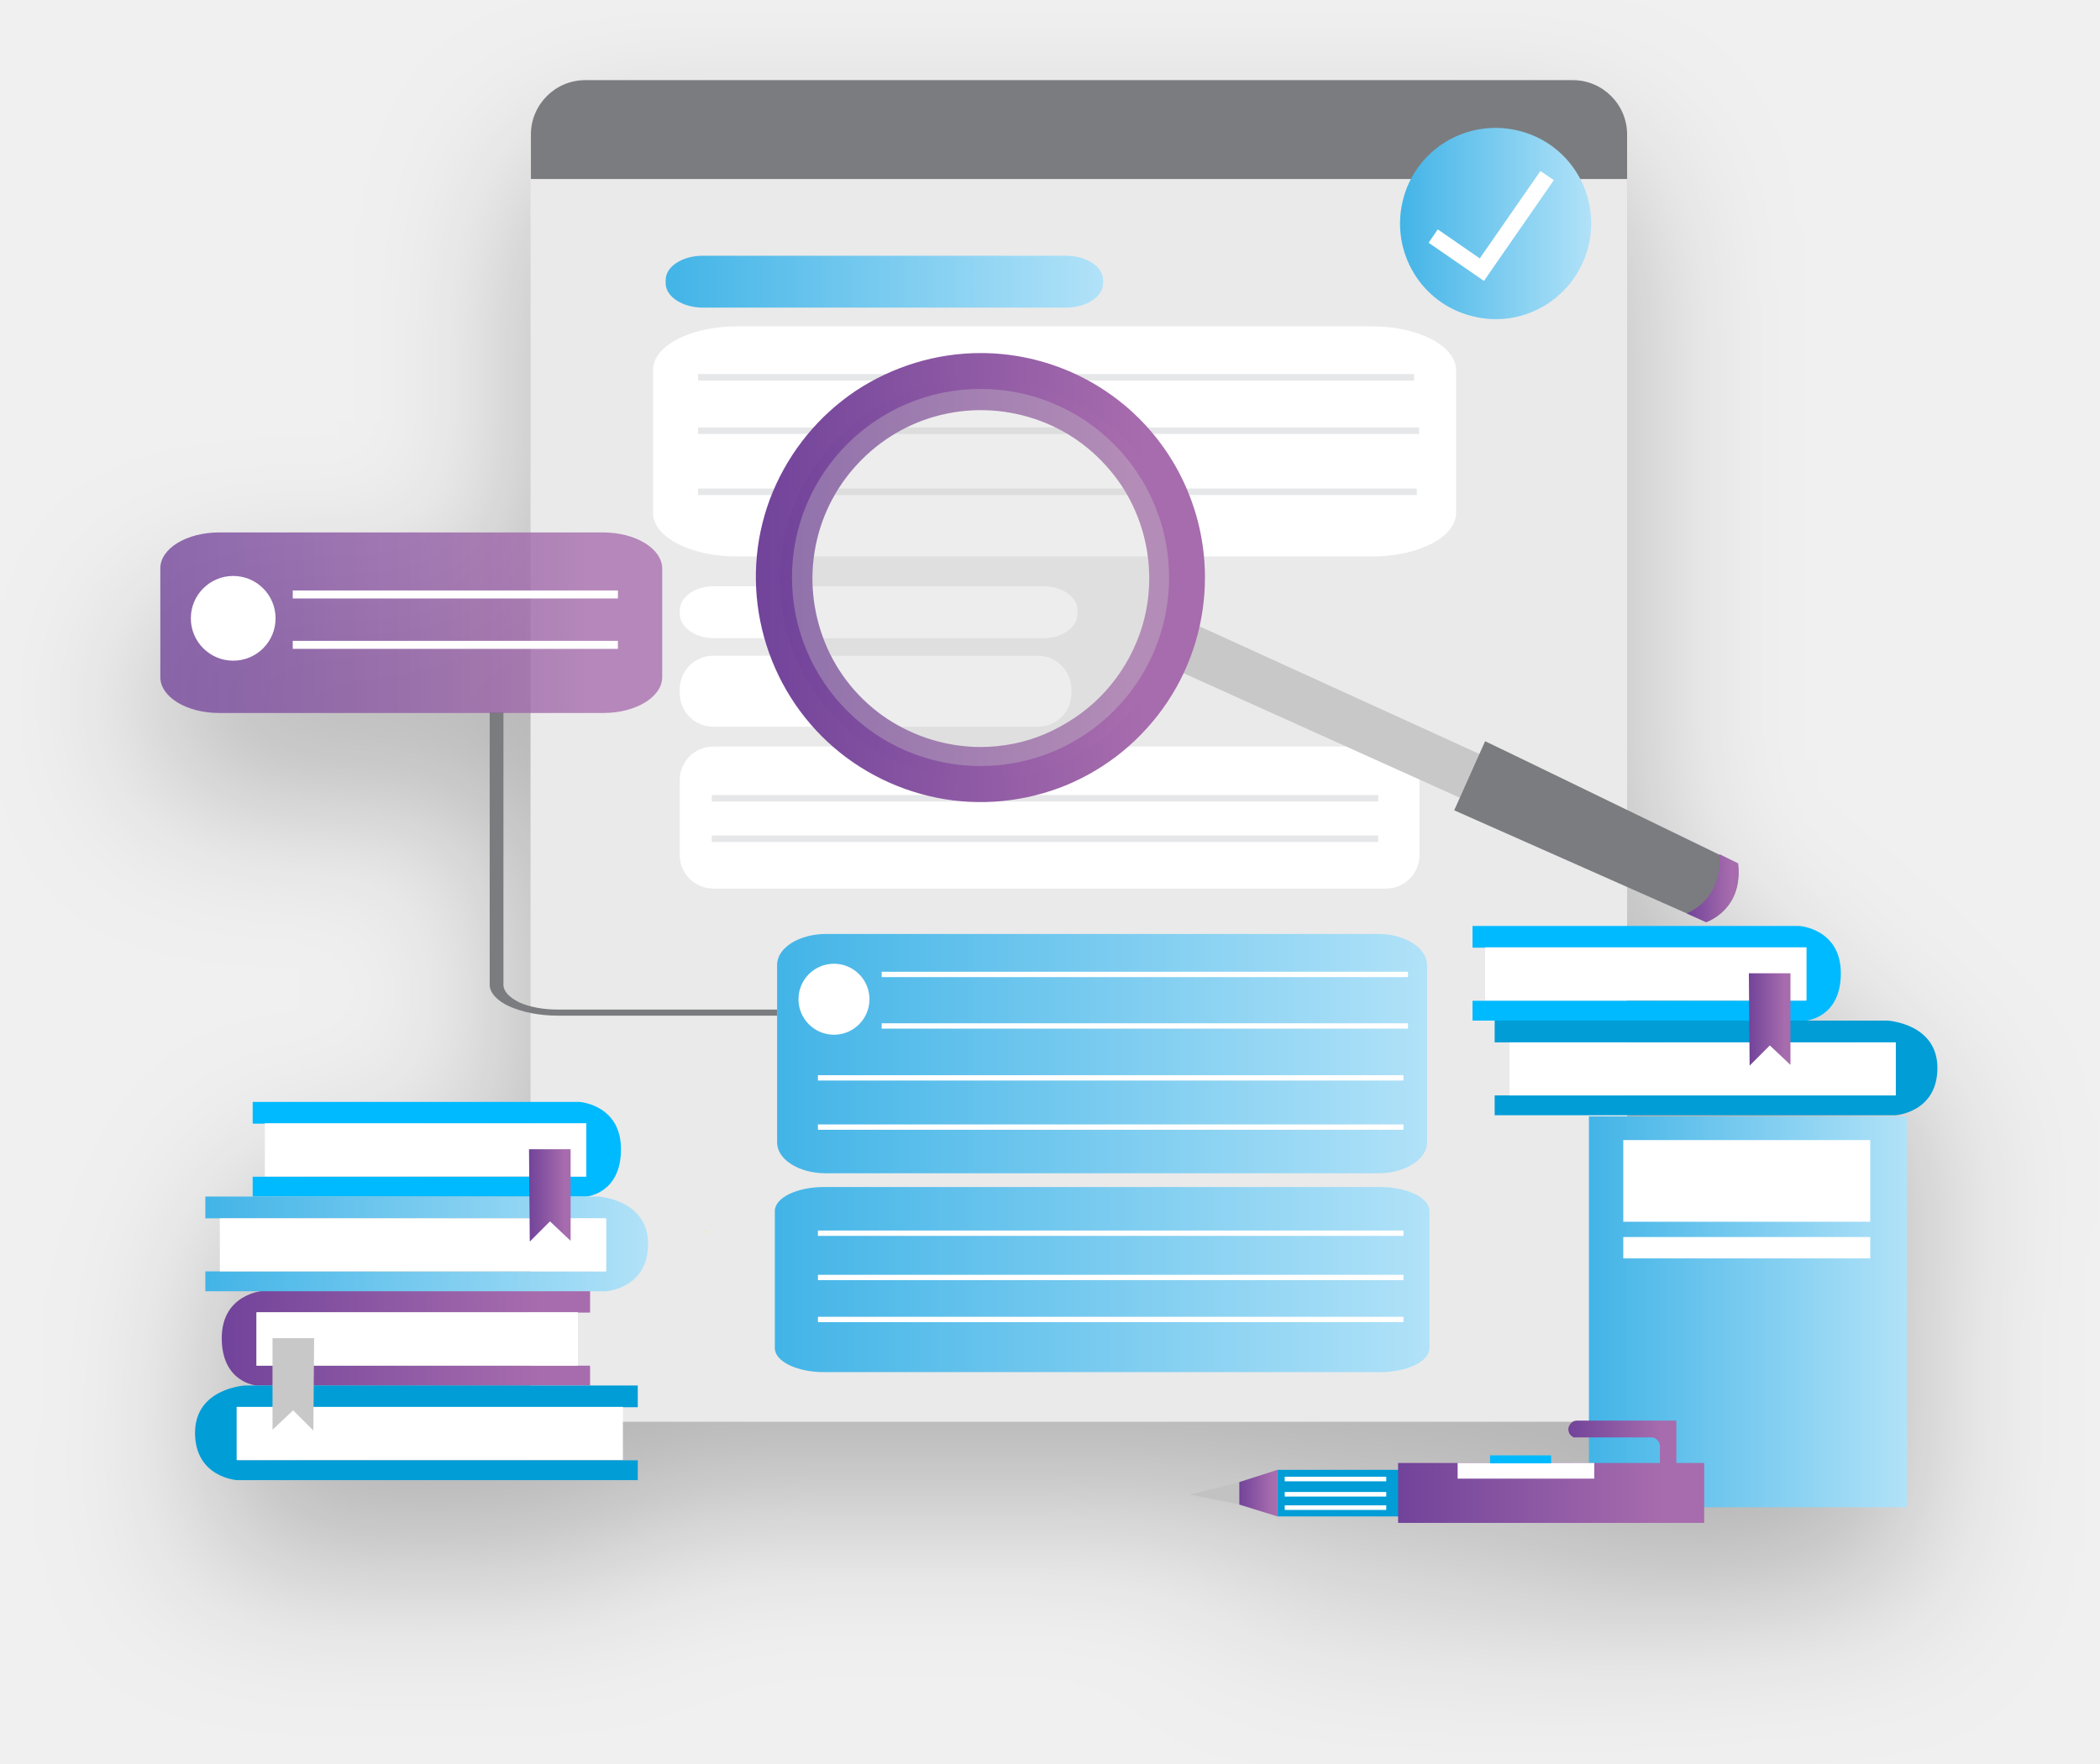
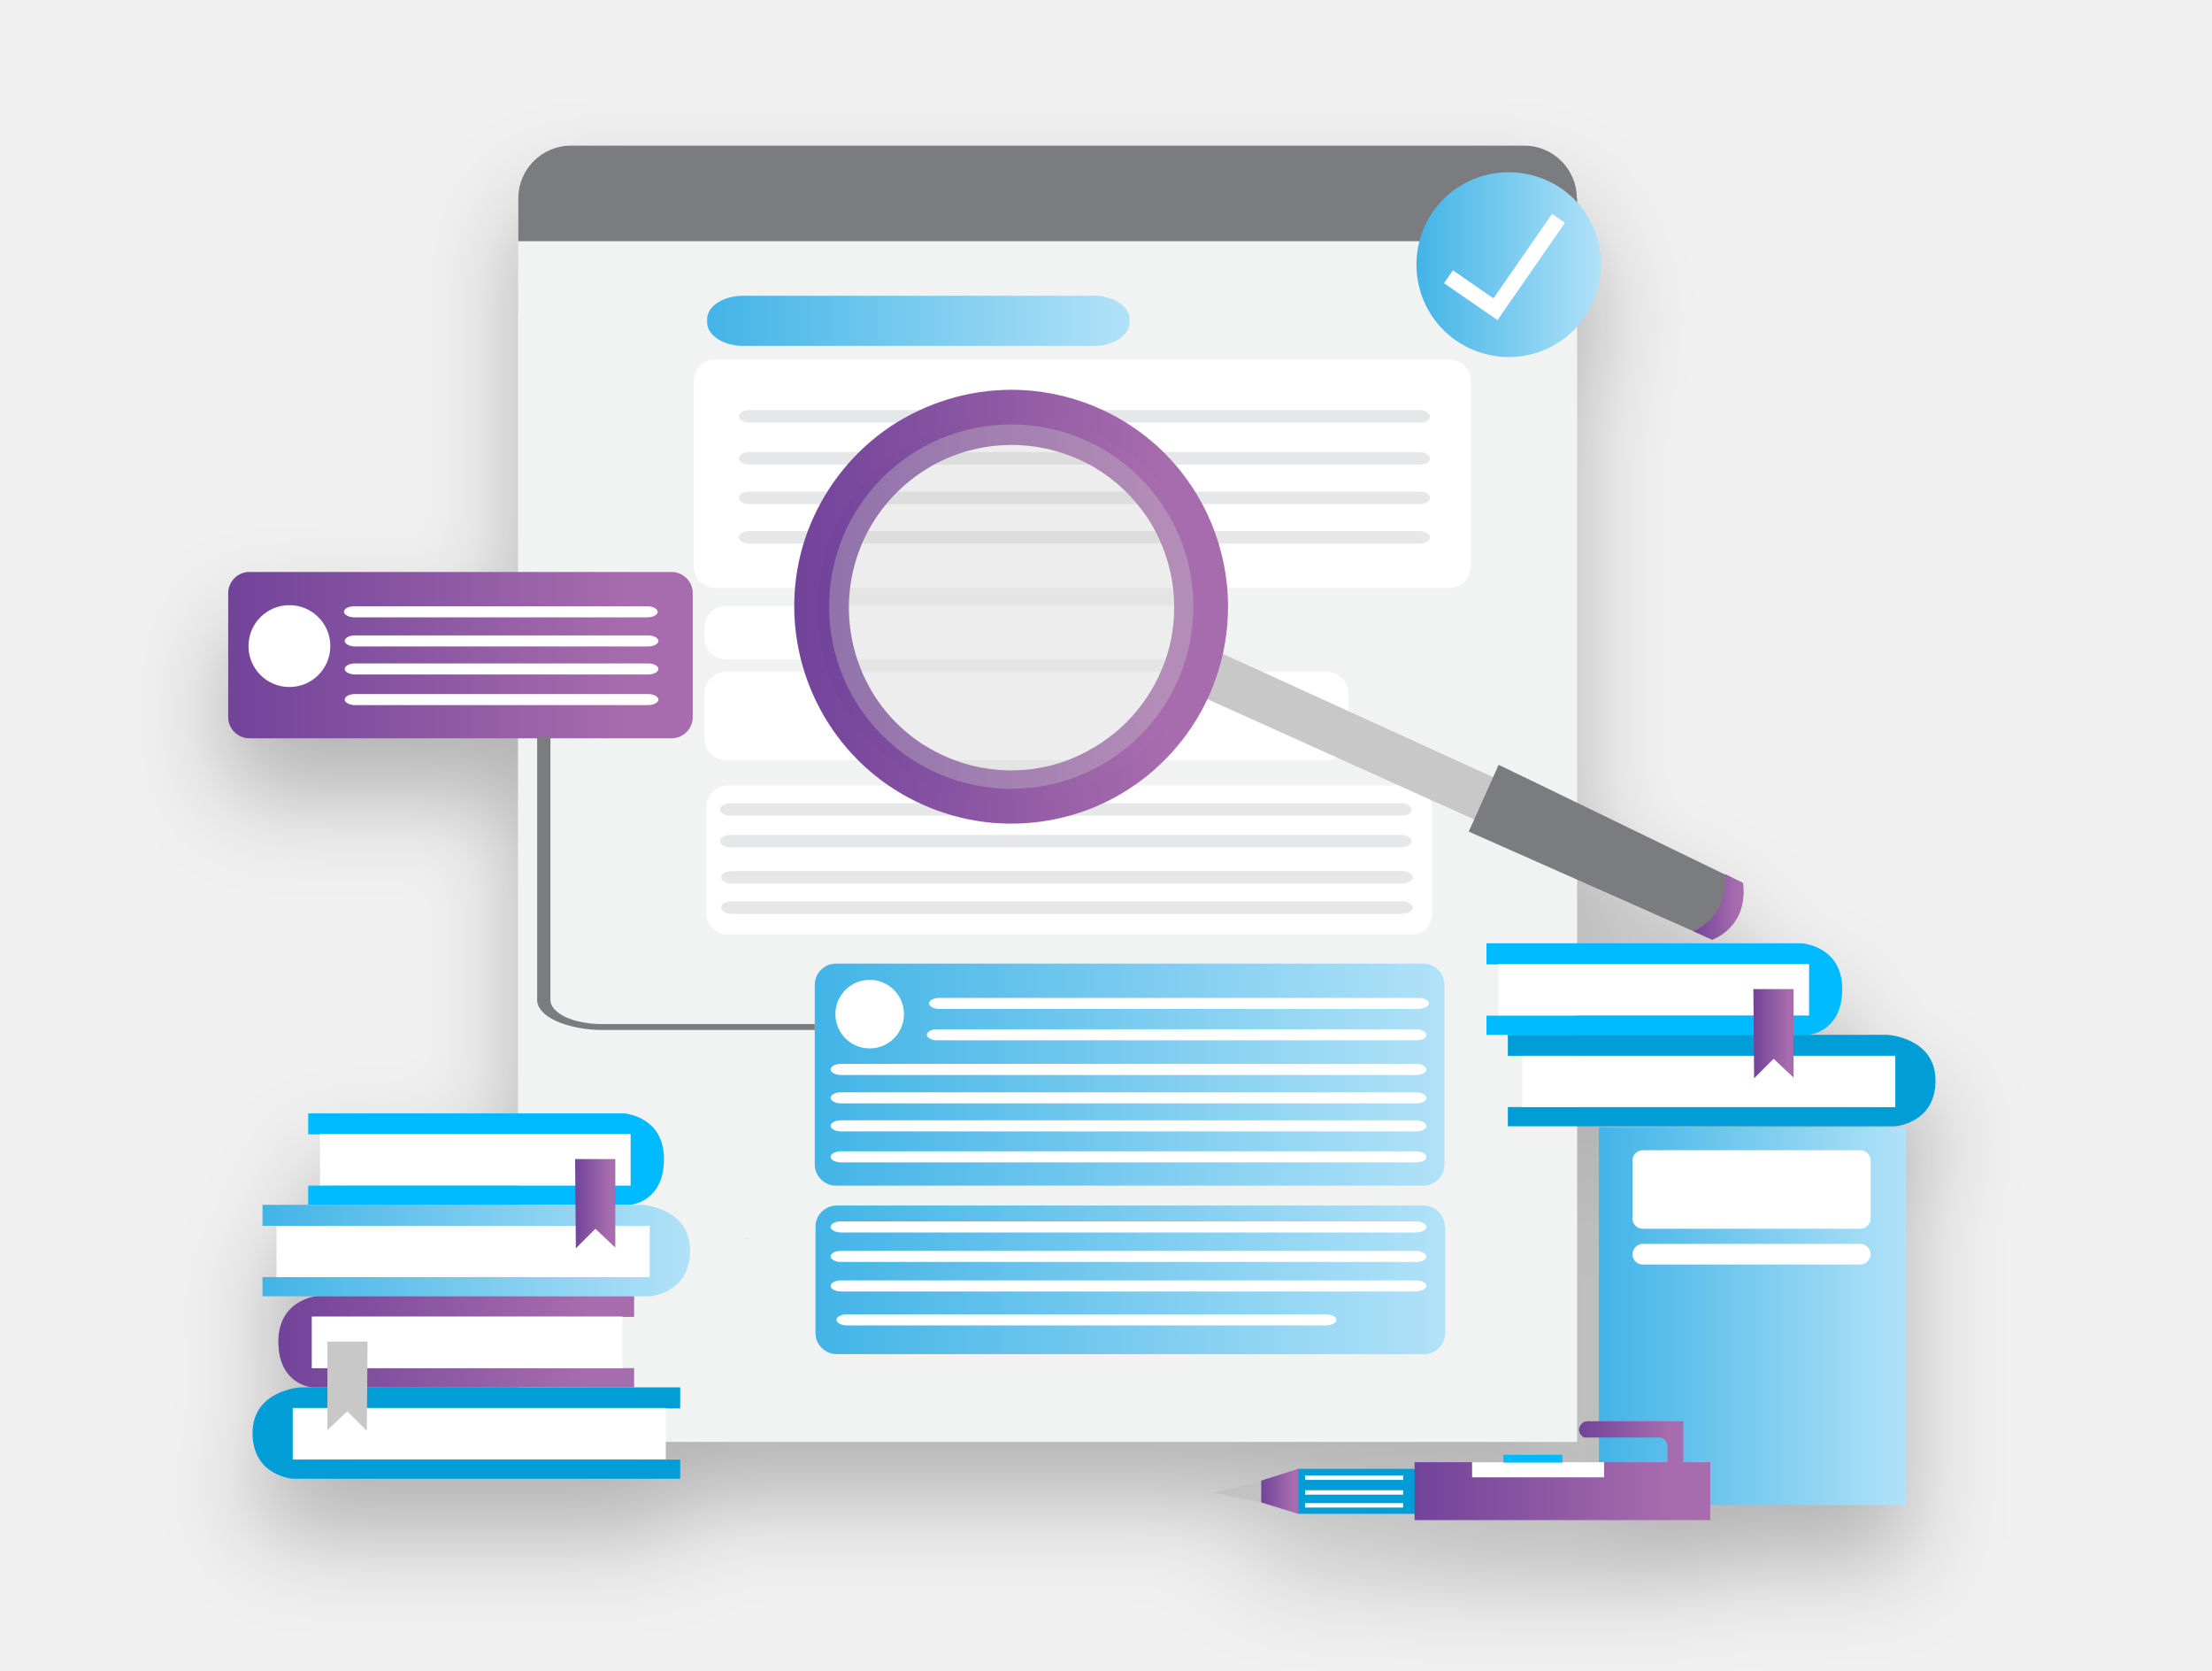
- <svg xmlns="http://www.w3.org/2000/svg" width="655" height="550" viewBox="0 0 655 550" fill="none">
+ <svg xmlns="http://www.w3.org/2000/svg" width="600" height="453" viewBox="0 0 600 453" fill="none">
  <g filter="url(#filter0_d)">
-     <path d="M507.5 41.905C507.5 32.619 499.881 25 490.595 25H182.5C173.214 25 165.595 32.619 165.595 41.905V78.571C165.595 87.857 173.214 95.476 182.5 95.476H490.595C499.881 95.476 507.5 87.857 507.5 78.571V41.905Z" fill="#7B7C7F" />
-     <path d="M507.5 55.834H165.476V443.452H507.5V55.834V55.834Z" fill="#EAEAEA" />
-     <path d="M594.762 348.214H495.595V470.119H594.762V348.214Z" fill="url(#paint0_linear)" />
-     <path d="M427.976 101.786H229.881C215.476 101.786 203.69 107.857 203.69 115.357V160C203.69 167.5 215.357 173.571 229.881 173.571H427.976C442.381 173.571 454.166 167.5 454.166 160V115.357C454.047 107.857 442.381 101.786 427.976 101.786Z" fill="white" />
-     <path d="M242.381 316.786H173.929C168.333 316.786 162.976 315.714 158.929 313.928C155 312.143 152.738 309.643 152.738 307.143V222.143H157.024V307.143C157.024 309.167 158.809 311.071 161.905 312.619C165 314.048 169.286 314.881 173.809 314.881H242.381V316.786Z" fill="#7B7C7F" />
-     <path d="M429.881 291.309H257.619C249.286 291.309 242.381 295.595 242.381 300.952V356.309C242.381 361.666 249.166 365.952 257.619 365.952H429.881C438.214 365.952 445.119 361.666 445.119 356.309V300.952C445 295.595 438.214 291.309 429.881 291.309Z" fill="url(#paint1_linear)" />
-     <path d="M323.69 204.524H222.5C216.667 204.524 212.024 209.167 212.024 215V216.19C212.024 222.024 216.667 226.667 222.5 226.667H323.69C329.524 226.667 334.167 222.024 334.167 216.19V215C334.167 209.286 329.524 204.524 323.69 204.524Z" fill="white" />
-     <path d="M325.476 182.857H222.619C216.786 182.857 212.024 186.191 212.024 190.476V191.429C212.024 195.595 216.786 199.048 222.619 199.048H325.476C331.309 199.048 336.071 195.714 336.071 191.429V190.476C336.19 186.31 331.428 182.857 325.476 182.857Z" fill="white" />
-     <path d="M332.381 79.762H219.286C212.857 79.762 207.619 83.095 207.619 87.381V88.333C207.619 92.5 212.857 95.952 219.286 95.952H332.381C338.809 95.952 344.047 92.619 344.047 88.333V87.381C344.047 83.095 338.809 79.762 332.381 79.762Z" fill="url(#paint2_linear)" />
-     <path d="M432.143 232.857H222.5C216.667 232.857 212.024 237.5 212.024 243.333V266.666C212.024 272.5 216.667 277.143 222.5 277.143H432.262C438.095 277.143 442.738 272.5 442.738 266.666V243.333C442.619 237.619 437.976 232.857 432.143 232.857Z" fill="white" />
-     <path d="M441.071 116.667H217.738V118.69H441.071V116.667Z" fill="#E6E7E8" />
-     <path d="M429.881 247.976H222.024V250H429.881V247.976Z" fill="#E6E7E8" />
-     <path d="M429.881 260.595H222.024V262.619H429.881V260.595Z" fill="#E6E7E8" />
-     <path d="M442.738 133.333H217.738V135.357H442.619V133.333H442.738Z" fill="#E6E7E8" />
-     <path d="M441.905 152.381H217.738V154.405H441.905V152.381Z" fill="#E6E7E8" />
-     <path d="M439.286 303.095H275V304.762H439.167V303.095H439.286Z" fill="white" />
-     <path d="M439.286 319.167H275V320.833H439.167V319.167H439.286Z" fill="white" />
-     <path d="M437.738 335.357H255.119V337.024H437.738V335.357Z" fill="white" />
-     <path d="M437.738 350.714H255.119V352.381H437.738V350.714Z" fill="white" />
-     <path opacity="0.78" d="M188.095 166.072H68.333C58.214 166.072 50 171.072 50 177.262V211.191C50 217.381 58.214 222.381 68.333 222.381H188.214C198.333 222.381 206.548 217.381 206.548 211.191V177.262C206.428 171.072 198.214 166.072 188.095 166.072Z" fill="url(#paint3_linear)" />
-     <path d="M430.476 370.238H257.024C248.571 370.238 241.667 373.571 241.667 377.738V420.476C241.667 424.643 248.571 427.976 257.024 427.976H430.476C438.928 427.976 445.833 424.643 445.833 420.476V377.738C445.833 373.571 438.928 370.238 430.476 370.238Z" fill="url(#paint4_linear)" />
-     <path d="M192.738 184.167H91.31V186.667H192.738V184.167Z" fill="white" />
-     <path d="M192.738 199.881H91.31V202.381H192.738V199.881Z" fill="white" />
-     <path d="M509.643 288.809H459.286V295.595H563.333V312.143H459.286V318.333H563.333C563.333 318.333 574.166 317.5 574.166 303.571C574.166 289.643 561.19 288.809 561.19 288.809H509.643Z" fill="#00BAFF" />
-     <path d="M563.452 295.476H463.214V312.023H563.452V295.476Z" fill="white" />
-     <path d="M526.666 318.333H466.19V325.119H591.19V341.667H466.19V347.857H591.19C591.19 347.857 604.285 347.024 604.285 333.095C604.285 319.167 588.69 318.333 588.69 318.333H526.666Z" fill="#009DD7" />
-     <path d="M591.309 325.119H470.833V341.667H591.309V325.119Z" fill="white" />
-     <path d="M545.476 303.571H558.452V332.143L552.024 326.071L545.714 332.381L545.476 303.571Z" fill="url(#paint5_linear)" />
-     <path d="M133.691 402.619H184.048V409.404H80V425.952H184.048V432.142H80C80 432.142 69.167 431.309 69.167 417.381C69.167 403.452 82.143 402.619 82.143 402.619H133.691Z" fill="url(#paint6_linear)" />
-     <path d="M80 409.285H180.238V425.952H80V409.285Z" fill="white" />
-     <path d="M138.452 432.143H198.928V438.928H73.928V455.476H198.928V461.666H73.928C73.928 461.666 60.833 460.833 60.833 446.904C60.833 432.976 76.428 432.143 76.428 432.143H138.452Z" fill="#009DD7" />
-     <path d="M73.81 438.809H194.286V455.357H73.81V438.809Z" fill="white" />
-     <path d="M97.976 417.381H85V445.952L91.428 439.881L97.738 446.19L97.976 417.381Z" fill="#C8C8C8" />
-     <path d="M129.167 343.69H78.809V350.476H182.857V367.024H78.809V373.214H182.857C182.857 373.214 193.69 372.381 193.69 358.452C193.69 344.524 180.714 343.69 180.714 343.69H129.167Z" fill="#00BAFF" />
-     <path d="M182.976 350.357H82.619V366.905H182.857V350.357H182.976Z" fill="white" />
-     <path d="M124.405 373.214H64.047V380H189.047V396.547H64.047V402.738H189.047C189.047 402.738 202.143 401.904 202.143 387.976C202.143 374.047 186.547 373.214 186.547 373.214H124.405Z" fill="url(#paint7_linear)" />
-     <path d="M189.048 380H68.571V396.547H189.048V380Z" fill="white" />
-     <path d="M165 358.452H177.976V387.024L171.547 380.952L165.238 387.262L165 358.452Z" fill="url(#paint8_linear)" />
-     <path d="M366.309 208.69L471.666 256.19L473.333 240.595L373.095 194.881L358.214 207.619L366.309 208.69Z" fill="#C8C8C8" />
-     <path d="M305.833 110.119C292.024 110.119 278.452 114.286 266.905 121.905C255.357 129.643 246.428 140.595 241.071 153.333C235.714 166.191 234.405 180.238 237.143 193.81C239.881 207.381 246.547 219.881 256.309 229.643C266.071 239.405 278.571 246.071 292.143 248.81C305.714 251.548 319.881 250.119 332.619 244.881C345.476 239.524 356.309 230.595 364.047 219.048C371.786 207.5 375.833 193.929 375.833 180.119C375.833 161.548 368.452 143.691 355.357 130.595C342.262 117.5 324.405 110.119 305.833 110.119ZM305.833 238.929C294.166 238.929 282.857 235.476 273.214 229.048C263.571 222.619 256.071 213.452 251.547 202.619C247.143 191.905 245.952 180.119 248.214 168.691C250.476 157.262 256.071 146.786 264.286 138.572C272.5 130.357 282.976 124.762 294.405 122.5C305.833 120.238 317.619 121.429 328.333 125.833C339.047 130.238 348.214 137.857 354.762 147.5C361.19 157.143 364.643 168.571 364.643 180.119C364.643 187.857 363.095 195.476 360.119 202.619C357.143 209.762 352.857 216.191 347.381 221.667C341.905 227.143 335.476 231.429 328.333 234.405C321.19 237.381 313.571 238.929 305.833 238.929Z" fill="url(#paint9_linear)" />
-     <path d="M305.833 117.976C293.452 117.976 281.309 121.667 271.071 128.572C260.833 135.476 252.738 145.238 247.976 156.667C243.214 168.095 242.024 180.714 244.405 192.857C246.786 205 252.738 216.191 261.548 224.881C270.357 233.691 281.428 239.643 293.571 242.024C305.714 244.405 318.333 243.214 329.762 238.452C341.19 233.691 350.952 225.714 357.857 215.357C364.762 205.119 368.452 192.976 368.452 180.595C368.452 164.048 361.905 148.095 350.119 136.31C338.333 124.524 322.381 117.976 305.833 117.976ZM305.833 232.976C295.476 232.976 285.357 229.881 276.667 224.167C268.095 218.452 261.309 210.238 257.381 200.595C253.452 190.952 252.381 180.476 254.405 170.238C256.428 160 261.428 150.714 268.809 143.333C276.19 135.953 285.476 130.952 295.714 128.929C305.952 126.905 316.428 127.976 326.071 131.905C335.714 135.833 343.809 142.619 349.643 151.191C355.357 159.762 358.452 170 358.452 180.357C358.452 187.262 357.143 194.048 354.405 200.476C351.786 206.786 347.857 212.619 342.976 217.5C338.095 222.381 332.262 226.191 325.952 228.929C319.524 231.667 312.738 232.976 305.833 232.976Z" fill="url(#paint10_linear)" />
-     <path opacity="0.34" d="M305.833 238.929C338.333 238.929 364.643 212.619 364.643 180.119C364.643 147.619 338.333 121.31 305.833 121.31C273.333 121.31 247.024 147.619 247.024 180.119C247.024 212.619 273.333 238.929 305.833 238.929Z" fill="#CBCBCB" />
-     <path d="M532.143 287.619L526.071 284.881L453.571 252.738L463.214 231.19L472.619 235.714L483.928 241.19L536.19 266.548L542.024 269.405C543.809 283.809 532.143 287.619 532.143 287.619Z" fill="#7B7C7F" />
-     <path d="M532.143 287.619L526.071 284.881C526.071 284.881 537.381 280.833 536.309 266.428L542.143 269.285C543.809 283.809 532.143 287.619 532.143 287.619Z" fill="url(#paint11_linear)" />
-     <path d="M220.119 384.047V384.405C220.119 384.166 220.119 384.047 220.119 384.047Z" stroke="#FFED00" stroke-width="0.25" stroke-miterlimit="10" />
-     <path d="M439.762 458.452H398.452V472.976H438.928L439.762 458.452Z" fill="#009DD7" />
-     <path d="M531.547 456.31H436.071V475H531.547V456.31Z" fill="url(#paint12_linear)" />
-     <path d="M491.666 448.333H515C515.714 448.333 516.428 448.571 516.905 449.166C517.381 449.643 517.738 450.357 517.738 451.071V456.428H522.857V443.095H491.905C491.19 443.095 490.476 443.333 490 443.928C489.524 444.405 489.166 445.119 489.166 445.833C489.166 446.19 489.286 446.547 489.405 446.905C489.524 447.262 489.762 447.5 490 447.738C490.238 447.976 490.595 448.214 490.833 448.333C490.952 448.333 491.309 448.333 491.666 448.333Z" fill="url(#paint13_linear)" />
-     <path d="M398.452 458.452L386.547 462.262V469.286L398.452 472.976V458.452Z" fill="url(#paint14_linear)" />
-     <path d="M386.428 462.262L371.071 466.191L386.428 469.167V462.262Z" fill="#C2C2C2" />
-     <path d="M432.5 460.595H400.714V462.024H432.381V460.595H432.5Z" fill="white" />
-     <path d="M432.5 465.357H400.714V466.785H432.381V465.357H432.5Z" fill="white" />
-     <path d="M432.5 469.523H400.714V470.952H432.381V469.523H432.5Z" fill="white" />
-     <path d="M497.262 456.31H454.643V461.191H497.262V456.31Z" fill="white" />
-     <path d="M483.809 453.928H464.762V456.428H483.809V453.928Z" fill="#00BAFF" />
-     <path d="M583.333 355.595H506.309V381.071H583.333V355.595Z" fill="white" />
-     <path d="M583.333 385.833H506.309V392.5H583.333V385.833Z" fill="white" />
-     <path d="M72.738 206.071C80.036 206.071 85.952 200.155 85.952 192.857C85.952 185.559 80.036 179.643 72.738 179.643C65.44 179.643 59.524 185.559 59.524 192.857C59.524 200.155 65.44 206.071 72.738 206.071Z" fill="white" />
-     <path d="M260.119 322.738C266.234 322.738 271.19 317.781 271.19 311.666C271.19 305.552 266.234 300.595 260.119 300.595C254.004 300.595 249.048 305.552 249.048 311.666C249.048 317.781 254.004 322.738 260.119 322.738Z" fill="white" />
-     <path d="M437.738 383.809H255.119V385.476H437.738V383.809Z" fill="white" />
-     <path d="M437.738 397.619H255.119V399.285H437.738V397.619Z" fill="white" />
-     <path d="M437.738 410.714H255.119V412.381H437.738V410.714Z" fill="white" />
-     <path d="M495.476 76.666C499.285 60.595 489.524 44.524 473.452 40.714C457.381 36.905 441.309 46.667 437.5 62.738C433.69 78.809 443.452 94.881 459.524 98.69C475.476 102.619 491.547 92.738 495.476 76.666Z" fill="url(#paint15_linear)" />
-     <path d="M462.857 87.619L445.595 75.714L448.452 71.548L461.548 80.595L480.476 53.334L484.643 56.191L462.857 87.619Z" fill="white" />
+     <path d="M427.7 53.7C427.7 45.9 421.3 39.5 413.5 39.5H154.8C147 39.5 140.6 45.9 140.6 53.7V84.5C140.6 92.3 147 98.7 154.8 98.7H413.6C421.4 98.7 427.8 92.3 427.8 84.5V53.7H427.7Z" fill="#7B7C7F" />
+     <path d="M427.8 65.4H140.5V391H427.8V65.4Z" fill="#F1F2F2" />
+     <path d="M398.9 103.2C398.9 100.1 396.3 97.5 393.2 97.5H193.9C190.8 97.5 188.2 100.1 188.2 103.2V153.7C188.2 156.8 190.8 159.4 193.9 159.4H393.2C396.3 159.4 398.9 156.8 398.9 153.7V103.2Z" fill="white" />
+     <path d="M388.4 218.7C388.4 215.6 385.8 213 382.7 213H197.3C194.2 213 191.6 215.6 191.6 218.7V247.7C191.6 250.8 194.2 253.4 197.3 253.4H382.8C385.9 253.4 388.5 250.8 388.5 247.7V218.7H388.4Z" fill="white" />
+     <path d="M187.9 160.8C187.9 157.7 185.3 155.1 182.2 155.1H67.6C64.5 155.1 61.9 157.7 61.9 160.8V194.5C61.9 197.6 64.5 200.2 67.6 200.2H182.2C185.3 200.2 187.9 197.6 187.9 194.5V160.8Z" fill="url(#paint0_linear)" />
+     <path d="M391.8 267C391.8 263.9 389.2 261.3 386.1 261.3H226.7C223.6 261.3 221 263.9 221 267V315.8C221 318.9 223.6 321.5 226.7 321.5H386.1C389.2 321.5 391.8 318.9 391.8 315.8V267Z" fill="url(#paint1_linear)" />
+     <path d="M391.9 332.6C391.9 329.5 389.3 326.9 386.2 326.9H226.9C223.8 326.9 221.2 329.5 221.2 332.6V361.5C221.2 364.6 223.8 367.2 226.9 367.2H386.3C389.4 367.2 392 364.6 392 361.5V332.6H391.9Z" fill="url(#paint2_linear)" />
+     <path d="M324.3 170C324.3 166.9 321.7 164.3 318.6 164.3H196.8C193.7 164.3 191.1 166.9 191.1 170V173.1C191.1 176.2 193.7 178.8 196.8 178.8H318.5C321.6 178.8 324.2 176.2 324.2 173.1V170H324.3Z" fill="white" />
+     <path d="M365.7 187.9C365.7 184.8 363.1 182.2 360 182.2H196.8C193.7 182.2 191.1 184.8 191.1 187.9V200.4C191.1 203.5 193.7 206.1 196.8 206.1H360C363.1 206.1 365.7 203.5 365.7 200.4V187.9Z" fill="white" />
+     <path d="M517 305.7H433.7V408.1H517V305.7Z" fill="url(#paint3_linear)" />
+     <path d="M221 279.3H163.5C158.8 279.3 154.3 278.4 150.9 276.9C147.6 275.4 145.7 273.3 145.7 271.2V199.8H149.3V271.2C149.3 272.9 150.8 274.5 153.4 275.8C156 277 159.6 277.7 163.4 277.7H221V279.3Z" fill="#7B7C7F" />
+     <path d="M296.6 80.2H201.6C196.2 80.2 191.8 83 191.8 86.6V87.4C191.8 90.9 196.2 93.8 201.6 93.8H296.6C302 93.8 306.4 91 306.4 87.4V86.6C306.4 83 302 80.2 296.6 80.2Z" fill="url(#paint4_linear)" />
+     <path d="M387.9 112.9C387.9 112 386.6 111.2 385.1 111.2H203.2C201.6 111.2 200.4 112 200.4 112.9C200.4 113.8 201.7 114.6 203.2 114.6H385.1C386.6 114.7 387.9 113.9 387.9 112.9Z" fill="#E6E7E8" />
+     <path d="M387.9 124.3C387.9 123.4 386.6 122.6 385.1 122.6H203.2C201.6 122.6 200.4 123.4 200.4 124.3C200.4 125.2 201.7 126 203.2 126H385.1C386.6 126 387.9 125.3 387.9 124.3Z" fill="#E6E7E8" />
+     <path d="M387.9 135C387.9 134.1 386.6 133.3 385.1 133.3H203.2C201.6 133.3 200.4 134.1 200.4 135C200.4 135.9 201.7 136.7 203.2 136.7H385.1C386.6 136.7 387.9 135.9 387.9 135Z" fill="#E6E7E8" />
+     <path d="M387.9 145.7C387.9 144.8 386.6 144 385.1 144H203.2C201.6 144 200.4 144.8 200.4 145.7C200.4 146.6 201.7 147.4 203.2 147.4H385.1C386.6 147.4 387.9 146.6 387.9 145.7Z" fill="#E6E7E8" />
+     <path d="M383.2 246.1C383.2 245.2 381.9 244.4 380.4 244.4H198.4C196.8 244.4 195.6 245.2 195.6 246.1C195.6 247 196.9 247.8 198.4 247.8H380.3C381.9 247.8 383.2 247 383.2 246.1Z" fill="#E6E7E8" />
+     <path d="M383.2 237.9C383.2 237 381.9 236.2 380.4 236.2H198.4C196.8 236.2 195.6 237 195.6 237.9C195.6 238.8 196.9 239.6 198.4 239.6H380.3C381.9 239.6 383.2 238.8 383.2 237.9Z" fill="#E6E7E8" />
+     <path d="M382.9 228.1C382.9 227.2 381.6 226.4 380.1 226.4H198.1C196.5 226.4 195.3 227.2 195.3 228.1C195.3 229 196.6 229.8 198.1 229.8H380C381.6 229.8 382.9 229 382.9 228.1Z" fill="#E6E7E8" />
+     <path d="M382.9 219.5C382.9 218.6 381.6 217.8 380.1 217.8H198.1C196.5 217.8 195.3 218.6 195.3 219.5C195.3 220.4 196.6 221.2 198.1 221.2H380C381.6 221.3 382.9 220.5 382.9 219.5Z" fill="#E6E7E8" />
+     <path d="M445.5 255.8H403.2V261.5H490.6V275.4H403.2V280.6H490.6C490.6 280.6 499.7 279.9 499.7 268.2C499.7 256.5 488.8 255.8 488.8 255.8H445.5Z" fill="#00BAFF" />
+     <path d="M490.7 261.4H406.5V275.3H490.7V261.4Z" fill="white" />
+     <path d="M459.8 280.6H409V286.3H514V300.2H409V305.4H514C514 305.4 525 304.7 525 293C525 281.3 511.9 280.6 511.9 280.6H459.8Z" fill="#009DD7" />
+     <path d="M514.1 286.3H412.9V300.2H514.1V286.3Z" fill="white" />
+     <path d="M475.6 268.2H486.5V292.2L481.1 287.1L475.8 292.4L475.6 268.2Z" fill="url(#paint5_linear)" />
+     <path d="M129.7 351.4H172V357.1H84.6V371H172V376.2H84.6C84.6 376.2 75.5 375.5 75.5 363.8C75.5 352.1 86.4 351.4 86.4 351.4H129.7Z" fill="url(#paint6_linear)" />
+     <path d="M84.6 357H168.8V371H84.6V357Z" fill="white" />
+     <path d="M133.7 376.2H184.5V381.9H79.5V395.8H184.5V401H79.5C79.5 401 68.5 400.3 68.5 388.6C68.5 376.9 81.6 376.2 81.6 376.2H133.7Z" fill="#009DD7" />
+     <path d="M79.4 381.8H180.6V395.7H79.4V381.8Z" fill="white" />
+     <path d="M99.7 363.8H88.8V387.8L94.2 382.7L99.5 388L99.7 363.8Z" fill="#C8C8C8" />
+     <path d="M125.9 301.9H83.6V307.6H171V321.5H83.6V326.7H171C171 326.7 180.1 326 180.1 314.3C180.1 302.6 169.2 301.9 169.2 301.9H125.9Z" fill="#00BAFF" />
+     <path d="M171.1 307.5H86.8V321.4H171V307.5H171.1Z" fill="white" />
+     <path d="M121.9 326.7H71.2V332.4H176.2V346.3H71.2V351.5H176.2C176.2 351.5 187.2 350.8 187.2 339.1C187.2 327.4 174.1 326.7 174.1 326.7H121.9Z" fill="url(#paint7_linear)" />
+     <path d="M176.2 332.4H75V346.3H176.2V332.4Z" fill="white" />
+     <path d="M156 314.3H166.9V338.3L161.5 333.2L156.2 338.5L156 314.3Z" fill="url(#paint8_linear)" />
+     <path d="M325.1 188.5L413.6 228.4L415 215.3L330.8 176.9L318.3 187.6L325.1 188.5Z" fill="#C8C8C8" />
+     <path d="M274.3 105.7C262.7 105.7 251.3 109.2 241.6 115.6C231.9 122.1 224.4 131.3 219.9 142C215.4 152.8 214.3 164.6 216.6 176C218.9 187.4 224.5 197.9 232.7 206.1C240.9 214.3 251.4 219.9 262.8 222.2C274.2 224.5 286.1 223.3 296.8 218.9C307.6 214.4 316.7 206.9 323.2 197.2C329.7 187.5 333.1 176.1 333.1 164.5C333.1 148.9 326.9 133.9 315.9 122.9C304.9 111.9 289.9 105.7 274.3 105.7ZM274.3 213.9C264.5 213.9 255 211 246.9 205.6C238.8 200.2 232.5 192.5 228.7 183.4C225 174.4 224 164.5 225.9 154.9C227.8 145.3 232.5 136.5 239.4 129.6C246.3 122.7 255.1 118 264.7 116.1C274.3 114.2 284.2 115.2 293.2 118.9C302.2 122.6 309.9 129 315.4 137.1C320.8 145.2 323.7 154.8 323.7 164.5C323.7 171 322.4 177.4 319.9 183.4C317.4 189.4 313.8 194.8 309.2 199.4C304.6 204 299.2 207.6 293.2 210.1C287.2 212.6 280.8 213.9 274.3 213.9Z" fill="url(#paint9_linear)" />
+     <path d="M274.3 112.3C263.9 112.3 253.7 115.4 245.1 121.2C236.5 127 229.7 135.2 225.7 144.8C221.7 154.4 220.7 165 222.7 175.2C224.7 185.4 229.7 194.8 237.1 202.1C244.5 209.5 253.8 214.5 264 216.5C274.2 218.5 284.8 217.5 294.4 213.5C304 209.5 312.2 202.8 318 194.1C323.8 185.5 326.9 175.3 326.9 164.9C326.9 151 321.4 137.6 311.5 127.7C301.6 117.8 288.2 112.3 274.3 112.3ZM274.3 208.9C265.6 208.9 257.1 206.3 249.8 201.5C242.6 196.7 236.9 189.8 233.6 181.7C230.3 173.6 229.4 164.8 231.1 156.2C232.8 147.6 237 139.8 243.2 133.6C249.4 127.4 257.2 123.2 265.8 121.5C274.4 119.8 283.2 120.7 291.3 124C299.4 127.3 306.2 133 311.1 140.2C315.9 147.4 318.5 156 318.5 164.7C318.5 170.5 317.4 176.2 315.1 181.6C312.9 186.9 309.6 191.8 305.5 195.9C301.4 200 296.5 203.2 291.2 205.5C285.8 207.8 280.1 208.9 274.3 208.9Z" fill="url(#paint10_linear)" />
+     <path opacity="0.34" d="M274.3 213.9C301.6 213.9 323.7 191.8 323.7 164.5C323.7 137.2 301.6 115.1 274.3 115.1C247 115.1 224.9 137.2 224.9 164.5C224.9 191.8 247 213.9 274.3 213.9Z" fill="#CBCBCB" />
+     <path d="M464.4 254.8L459.3 252.5L398.4 225.5L406.5 207.4L414.4 211.2L423.9 215.8L467.8 237.1L472.7 239.5C474.2 251.6 464.4 254.8 464.4 254.8Z" fill="#7B7C7F" />
+     <path d="M464.4 254.8L459.3 252.5C459.3 252.5 468.8 249.1 467.9 237L472.8 239.4C474.2 251.6 464.4 254.8 464.4 254.8Z" fill="url(#paint11_linear)" />
+     <path d="M202.3 335.8V336.1C202.3 335.9 202.3 335.8 202.3 335.8Z" stroke="#FFED00" stroke-width="0.25" stroke-miterlimit="10" />
+     <path d="M386.8 398.3H352.1V410.5H386.1L386.8 398.3Z" fill="#009DD7" />
+     <path d="M463.9 396.5H383.7V412.2H463.9V396.5Z" fill="url(#paint12_linear)" />
+     <path d="M430.4 389.8H450C450.6 389.8 451.2 390 451.6 390.5C452 390.9 452.3 391.5 452.3 392.1V396.6H456.6V385.4H430.6C430 385.4 429.4 385.6 429 386.1C428.6 386.5 428.3 387.1 428.3 387.7C428.3 388 428.4 388.3 428.5 388.6C428.6 388.9 428.8 389.1 429 389.3C429.2 389.5 429.5 389.7 429.7 389.8C429.8 389.8 430.1 389.8 430.4 389.8Z" fill="url(#paint13_linear)" />
+     <path d="M352.1 398.3L342.1 401.5V407.4L352.1 410.5V398.3Z" fill="url(#paint14_linear)" />
+     <path d="M342 401.5L329.1 404.8L342 407.3V401.5Z" fill="#C2C2C2" />
+     <path d="M380.7 400.1H354V401.3H380.6V400.1H380.7Z" fill="white" />
+     <path d="M380.7 404.1H354V405.3H380.6V404.1H380.7Z" fill="white" />
+     <path d="M380.7 407.6H354V408.8H380.6V407.6H380.7Z" fill="white" />
+     <path d="M435.1 396.5H399.3V400.6H435.1V396.5Z" fill="white" />
+     <path d="M423.8 394.5H407.8V396.6H423.8V394.5Z" fill="#00BAFF" />
+     <path d="M507.4 330.4C507.4 332 506.1 333.2 504.6 333.2H445.6C444 333.2 442.8 331.9 442.8 330.4V314.7C442.8 313.1 444.1 311.9 445.6 311.9H504.6C506.2 311.9 507.4 313.2 507.4 314.7V330.4Z" fill="white" />
+     <path d="M507.4 340.1C507.4 341.6 506.1 342.9 504.6 342.9H445.6C444 342.9 442.8 341.6 442.8 340.1C442.8 338.6 444.1 337.3 445.6 337.3H504.6C506.1 337.3 507.4 338.5 507.4 340.1Z" fill="white" />
+     <path d="M235.9 284.3C241.036 284.3 245.2 280.136 245.2 275C245.2 269.864 241.036 265.7 235.9 265.7C230.764 265.7 226.6 269.864 226.6 275C226.6 280.136 230.764 284.3 235.9 284.3Z" fill="white" />
+     <path d="M433.6 77.6C436.8 64.1 428.6 50.6 415.1 47.4C401.6 44.2 388.1 52.4 384.9 65.9C381.7 79.4 389.9 92.9 403.4 96.1C416.8 99.4 430.3 91.1 433.6 77.6Z" fill="url(#paint15_linear)" />
+     <path d="M406.2 86.8L391.7 76.8L394.1 73.3L405.1 80.9L421 58L424.5 60.4L406.2 86.8Z" fill="white" />
+     <path d="M178.4 165.9C178.4 165.1 177.1 164.4 175.6 164.4H96.1C94.5 164.4 93.3 165.1 93.3 165.9C93.3 166.7 94.6 167.4 96.1 167.4H175.6C177.2 167.4 178.4 166.7 178.4 165.9Z" fill="white" />
+     <path d="M387.6 272.1C387.6 271.3 386.3 270.6 384.8 270.6H254.8C253.2 270.6 252 271.3 252 272.1C252 272.9 253.3 273.6 254.8 273.6H384.7C386.3 273.5 387.6 272.9 387.6 272.1Z" fill="white" />
+     <path d="M386.9 280.6C386.9 279.8 385.6 279.1 384.1 279.1H254.2C252.6 279.1 251.4 279.8 251.4 280.6C251.4 281.4 252.7 282.1 254.2 282.1H384.1C385.7 282.1 386.9 281.5 386.9 280.6Z" fill="white" />
+     <path d="M362.5 357.9C362.5 357.1 361.2 356.4 359.7 356.4H229.7C228.1 356.4 226.9 357.1 226.9 357.9C226.9 358.7 228.2 359.4 229.7 359.4H359.6C361.2 359.4 362.5 358.7 362.5 357.9Z" fill="white" />
+     <path d="M386.9 290C386.9 289.2 385.6 288.5 384.1 288.5H228.1C226.5 288.5 225.3 289.2 225.3 290C225.3 290.8 226.6 291.5 228.1 291.5H384.1C385.7 291.5 386.9 290.8 386.9 290Z" fill="white" />
+     <path d="M386.9 297.7C386.9 296.9 385.6 296.2 384.1 296.2H228.1C226.5 296.2 225.3 296.9 225.3 297.7C225.3 298.5 226.6 299.2 228.1 299.2H384.1C385.7 299.2 386.9 298.6 386.9 297.7Z" fill="white" />
+     <path d="M386.9 305.3C386.9 304.5 385.6 303.8 384.1 303.8H228.1C226.5 303.8 225.3 304.5 225.3 305.3C225.3 306.1 226.6 306.8 228.1 306.8H384.1C385.7 306.8 386.9 306.1 386.9 305.3Z" fill="white" />
+     <path d="M386.9 313.7C386.9 312.9 385.6 312.2 384.1 312.2H228.1C226.5 312.2 225.3 312.9 225.3 313.7C225.3 314.5 226.6 315.2 228.1 315.2H384.1C385.7 315.2 386.9 314.6 386.9 313.7Z" fill="white" />
+     <path d="M386.9 332.7C386.9 331.9 385.6 331.2 384.1 331.2H228.1C226.5 331.2 225.3 331.9 225.3 332.7C225.3 333.5 226.6 334.2 228.1 334.2H384.1C385.7 334.2 386.9 333.5 386.9 332.7Z" fill="white" />
+     <path d="M386.9 340.7C386.9 339.9 385.6 339.2 384.1 339.2H228.1C226.5 339.2 225.3 339.9 225.3 340.7C225.3 341.5 226.6 342.2 228.1 342.2H384.1C385.7 342.2 386.9 341.5 386.9 340.7Z" fill="white" />
+     <path d="M386.9 348.7C386.9 347.9 385.6 347.2 384.1 347.2H228.1C226.5 347.2 225.3 347.9 225.3 348.7C225.3 349.5 226.6 350.2 228.1 350.2H384.1C385.7 350.1 386.9 349.5 386.9 348.7Z" fill="white" />
+     <path d="M178.6 173.8C178.6 173 177.3 172.3 175.8 172.3H96.3C94.7 172.3 93.5 173 93.5 173.8C93.5 174.6 94.8 175.3 96.3 175.3H175.8C177.3 175.3 178.6 174.6 178.6 173.8Z" fill="white" />
+     <path d="M178.6 181.4C178.6 180.6 177.3 179.9 175.8 179.9H96.3C94.7 179.9 93.5 180.6 93.5 181.4C93.5 182.2 94.8 182.9 96.3 182.9H175.8C177.3 182.9 178.6 182.2 178.6 181.4Z" fill="white" />
+     <path d="M178.6 189.7C178.6 188.9 177.3 188.2 175.8 188.2H96.3C94.7 188.2 93.5 188.9 93.5 189.7C93.5 190.5 94.8 191.2 96.3 191.2H175.8C177.3 191.2 178.6 190.5 178.6 189.7Z" fill="white" />
+     <path d="M78.5 186.3C84.63 186.3 89.6 181.33 89.6 175.2C89.6 169.07 84.63 164.1 78.5 164.1C72.37 164.1 67.4 169.07 67.4 175.2C67.4 181.33 72.37 186.3 78.5 186.3Z" fill="white" />
  </g>
  <defs>
-     <filter id="filter0_d" x="-23" y="0" width="700" height="550" filterUnits="userSpaceOnUse" color-interpolation-filters="sRGB">
+     <filter id="filter0_d" x="-25" y="-10" width="650" height="500" filterUnits="userSpaceOnUse" color-interpolation-filters="sRGB">
      <feFlood flood-opacity="0" result="BackgroundImageFix" />
      <feColorMatrix in="SourceAlpha" type="matrix" values="0 0 0 0 0 0 0 0 0 0 0 0 0 0 0 0 0 0 127 0" result="hardAlpha" />
-       <feOffset dy="25" />
-       <feGaussianBlur stdDeviation="25" />
+       <feOffset dy="15" />
+       <feGaussianBlur stdDeviation="12.5" />
      <feColorMatrix type="matrix" values="0 0 0 0 0 0 0 0 0 0 0 0 0 0 0 0 0 0 0.25 0" />
      <feBlend mode="normal" in2="BackgroundImageFix" result="effect1_dropShadow" />
      <feBlend mode="normal" in="SourceGraphic" in2="effect1_dropShadow" result="shape" />
    </filter>
-     <linearGradient id="paint0_linear" x1="495.545" y1="409.188" x2="594.699" y2="409.188" gradientUnits="userSpaceOnUse">
+     <linearGradient id="paint0_linear" x1="61.967" y1="177.638" x2="187.912" y2="177.638" gradientUnits="userSpaceOnUse">
+       <stop stop-color="#71439A" />
+       <stop offset="0.867" stop-color="#A76CAD" />
+     </linearGradient>
+     <linearGradient id="paint1_linear" x1="221.066" y1="291.435" x2="391.823" y2="291.435" gradientUnits="userSpaceOnUse">
      <stop stop-color="#42B4E7" />
      <stop offset="1" stop-color="#B1E2F8" />
    </linearGradient>
-     <linearGradient id="paint1_linear" x1="242.428" y1="328.605" x2="445.008" y2="328.605" gradientUnits="userSpaceOnUse">
+     <linearGradient id="paint2_linear" x1="221.186" y1="347.087" x2="391.943" y2="347.087" gradientUnits="userSpaceOnUse">
      <stop stop-color="#42B4E7" />
      <stop offset="1" stop-color="#B1E2F8" />
    </linearGradient>
-     <linearGradient id="paint2_linear" x1="207.617" y1="87.781" x2="344.105" y2="87.781" gradientUnits="userSpaceOnUse">
+     <linearGradient id="paint3_linear" x1="433.658" y1="356.917" x2="516.948" y2="356.917" gradientUnits="userSpaceOnUse">
      <stop stop-color="#42B4E7" />
      <stop offset="1" stop-color="#B1E2F8" />
    </linearGradient>
-     <linearGradient id="paint3_linear" x1="49.987" y1="194.171" x2="206.443" y2="194.171" gradientUnits="userSpaceOnUse">
+     <linearGradient id="paint4_linear" x1="191.798" y1="86.936" x2="306.448" y2="86.936" gradientUnits="userSpaceOnUse">
+       <stop stop-color="#42B4E7" />
+       <stop offset="1" stop-color="#B1E2F8" />
+     </linearGradient>
+     <linearGradient id="paint5_linear" x1="475.579" y1="280.308" x2="486.469" y2="280.308" gradientUnits="userSpaceOnUse">
      <stop stop-color="#71439A" />
      <stop offset="0.867" stop-color="#A76CAD" />
    </linearGradient>
-     <linearGradient id="paint4_linear" x1="241.697" y1="399.09" x2="445.833" y2="399.09" gradientUnits="userSpaceOnUse">
+     <linearGradient id="paint6_linear" x1="75.411" y1="363.771" x2="171.968" y2="363.771" gradientUnits="userSpaceOnUse">
+       <stop stop-color="#71439A" />
+       <stop offset="0.867" stop-color="#A76CAD" />
+     </linearGradient>
+     <linearGradient id="paint7_linear" x1="71.157" y1="339.123" x2="187.172" y2="339.123" gradientUnits="userSpaceOnUse">
      <stop stop-color="#42B4E7" />
      <stop offset="1" stop-color="#B1E2F8" />
    </linearGradient>
-     <linearGradient id="paint5_linear" x1="545.451" y1="317.986" x2="558.416" y2="317.986" gradientUnits="userSpaceOnUse">
+     <linearGradient id="paint8_linear" x1="155.957" y1="326.398" x2="166.847" y2="326.398" gradientUnits="userSpaceOnUse">
      <stop stop-color="#71439A" />
      <stop offset="0.867" stop-color="#A76CAD" />
    </linearGradient>
-     <linearGradient id="paint6_linear" x1="69.06" y1="417.347" x2="184.01" y2="417.347" gradientUnits="userSpaceOnUse">
+     <linearGradient id="paint9_linear" x1="215.43" y1="164.547" x2="333.158" y2="164.547" gradientUnits="userSpaceOnUse">
      <stop stop-color="#71439A" />
      <stop offset="0.867" stop-color="#A76CAD" />
    </linearGradient>
-     <linearGradient id="paint7_linear" x1="63.996" y1="388.003" x2="202.11" y2="388.003" gradientUnits="userSpaceOnUse">
-       <stop stop-color="#42B4E7" />
-       <stop offset="1" stop-color="#B1E2F8" />
-     </linearGradient>
-     <linearGradient id="paint8_linear" x1="164.948" y1="372.854" x2="177.912" y2="372.854" gradientUnits="userSpaceOnUse">
+     <linearGradient id="paint10_linear" x1="221.738" y1="164.86" x2="326.85" y2="164.86" gradientUnits="userSpaceOnUse">
      <stop stop-color="#71439A" />
      <stop offset="0.867" stop-color="#A76CAD" />
    </linearGradient>
-     <linearGradient id="paint9_linear" x1="235.75" y1="180.175" x2="375.902" y2="180.175" gradientUnits="userSpaceOnUse">
+     <linearGradient id="paint11_linear" x1="459.296" y1="245.903" x2="472.881" y2="245.903" gradientUnits="userSpaceOnUse">
      <stop stop-color="#71439A" />
      <stop offset="0.867" stop-color="#A76CAD" />
    </linearGradient>
-     <linearGradient id="paint10_linear" x1="243.259" y1="180.548" x2="368.393" y2="180.548" gradientUnits="userSpaceOnUse">
+     <linearGradient id="paint12_linear" x1="383.71" y1="404.382" x2="463.86" y2="404.382" gradientUnits="userSpaceOnUse">
      <stop stop-color="#71439A" />
      <stop offset="0.867" stop-color="#A76CAD" />
    </linearGradient>
-     <linearGradient id="paint11_linear" x1="526.067" y1="277.027" x2="542.239" y2="277.027" gradientUnits="userSpaceOnUse">
+     <linearGradient id="paint13_linear" x1="428.141" y1="390.952" x2="456.407" y2="390.952" gradientUnits="userSpaceOnUse">
      <stop stop-color="#71439A" />
      <stop offset="0.867" stop-color="#A76CAD" />
    </linearGradient>
-     <linearGradient id="paint12_linear" x1="436.083" y1="465.693" x2="531.5" y2="465.693" gradientUnits="userSpaceOnUse">
+     <linearGradient id="paint14_linear" x1="342.039" y1="404.382" x2="352.057" y2="404.382" gradientUnits="userSpaceOnUse">
      <stop stop-color="#71439A" />
      <stop offset="0.867" stop-color="#A76CAD" />
    </linearGradient>
-     <linearGradient id="paint13_linear" x1="488.977" y1="449.704" x2="522.627" y2="449.704" gradientUnits="userSpaceOnUse">
-       <stop stop-color="#71439A" />
-       <stop offset="0.867" stop-color="#A76CAD" />
-     </linearGradient>
-     <linearGradient id="paint14_linear" x1="386.475" y1="465.693" x2="398.401" y2="465.693" gradientUnits="userSpaceOnUse">
-       <stop stop-color="#71439A" />
-       <stop offset="0.867" stop-color="#A76CAD" />
-     </linearGradient>
-     <linearGradient id="paint15_linear" x1="436.579" y1="69.741" x2="496.281" y2="69.741" gradientUnits="userSpaceOnUse">
+     <linearGradient id="paint15_linear" x1="384.126" y1="71.782" x2="434.276" y2="71.782" gradientUnits="userSpaceOnUse">
      <stop stop-color="#42B4E7" />
      <stop offset="1" stop-color="#B1E2F8" />
    </linearGradient>
  </defs>
</svg>
